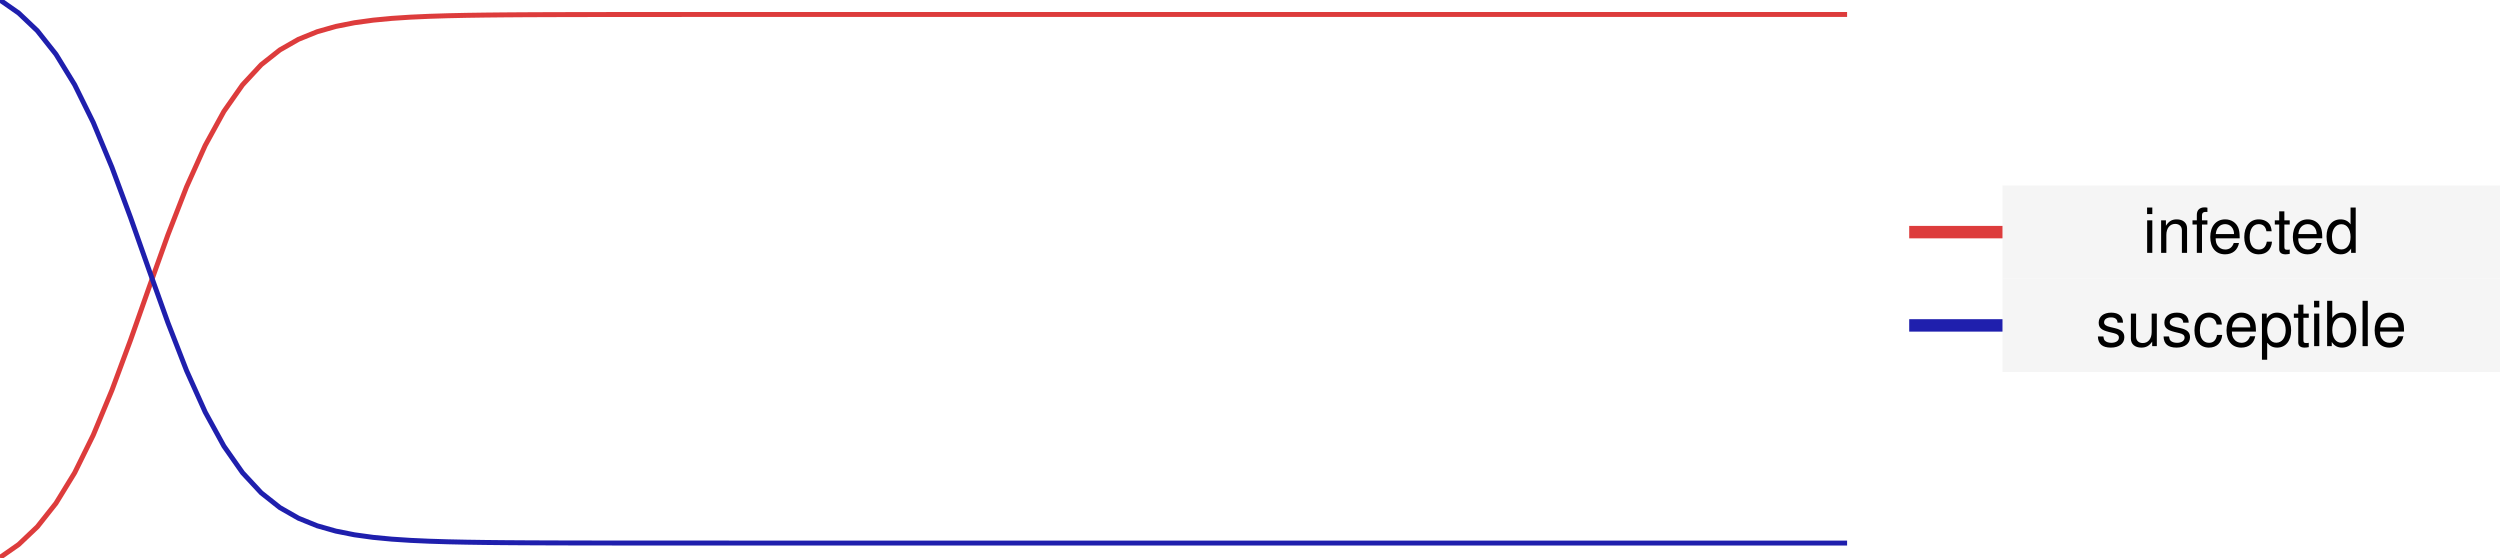
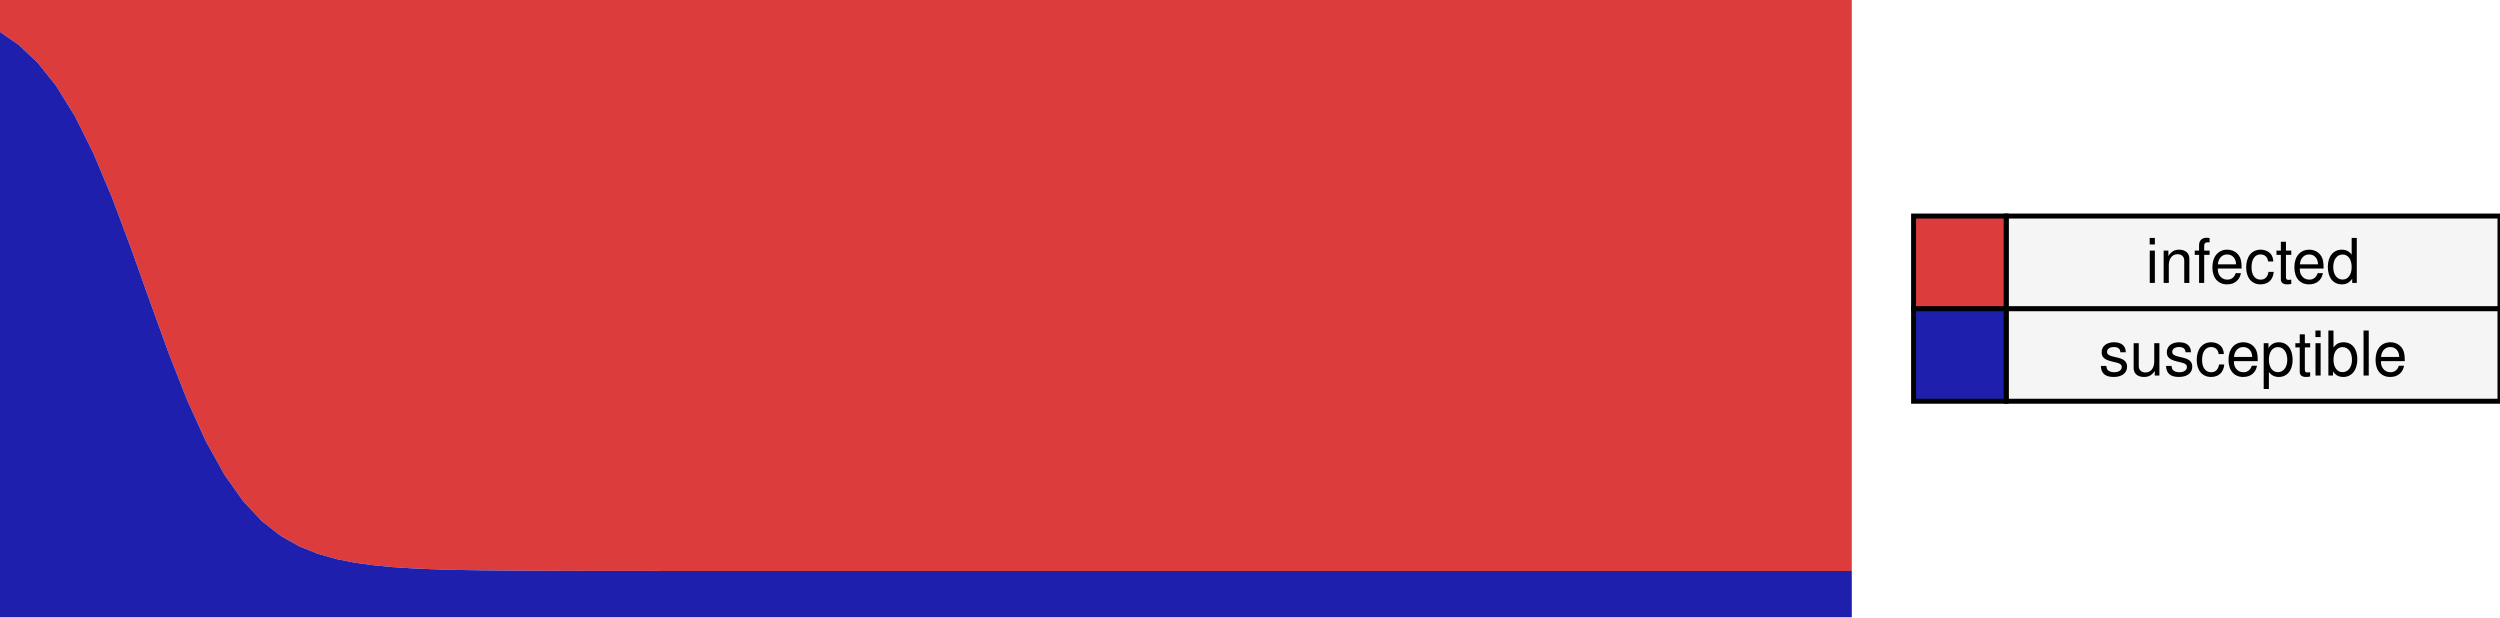
- <svg xmlns="http://www.w3.org/2000/svg" font-size="1" viewBox="0.0 0.0 1000.0 223.01" stroke="rgb(0,0,0)" width="1000" stroke-opacity="1" height="223.01" version="1.1">
+ <svg xmlns="http://www.w3.org/2000/svg" font-size="1" viewBox="0.0 0.0 1000.0 246.914" stroke="rgb(0,0,0)" width="1000" stroke-opacity="1" height="246.914" version="1.1">
  <defs>
  </defs>
-   <g stroke-linejoin="miter" fill-opacity="1.0" fill="rgb(245,245,245)" stroke="rgb(0,0,0)" stroke-linecap="butt" stroke-miterlimit="10.0" stroke-opacity="0.0" stroke-width="1.889">
-     <path d="M 1000,148.818 l -0,-37.313 h -199.005 l -0,37.313 Z" />
+   <g stroke-linejoin="miter" fill-opacity="1.0" fill="rgb(245,245,245)" stroke="rgb(0,0,0)" stroke-linecap="butt" stroke-miterlimit="10.0" stroke-opacity="1.0" stroke-width="1.988">
+     <path d="M 1000,160.494 l -0,-37.037 h -197.531 l -0,37.037 Z" />
  </g>
-   <g stroke-linejoin="miter" fill-opacity="1.0" font-size="24.876px" fill="rgb(0,0,0)" stroke="rgb(0,0,0)" font-family="helvetica" stroke-linecap="butt" stroke-miterlimit="10.0" stroke-opacity="1.0" stroke-width="1.889">
-     <text transform="matrix(1,0,0,1,900.4975,130.1617)" stroke="none" dominant-baseline="middle" text-anchor="middle">susceptible
+   <g stroke-linejoin="miter" fill-opacity="1.0" font-size="24.691px" fill="rgb(0,0,0)" stroke="rgb(0,0,0)" font-family="helvetica" stroke-linecap="butt" stroke-miterlimit="10.0" stroke-opacity="1.0" stroke-width="1.988">
+     <text transform="matrix(1,0,0,1,901.2346,141.9753)" stroke="none" dominant-baseline="middle" text-anchor="middle">susceptible
    </text>
  </g>
-   <g stroke-linejoin="miter" fill-opacity="0.0" fill="rgb(0,0,0)" stroke="rgb(31,31,173)" stroke-linecap="butt" stroke-miterlimit="10.0" stroke-opacity="1.0" stroke-width="4.975">
-     <path d="M 763.682,130.162 h 37.313 " />
+   <g stroke-linejoin="miter" fill-opacity="1.0" fill="rgb(31,31,173)" stroke="rgb(0,0,0)" stroke-linecap="butt" stroke-miterlimit="10.0" stroke-opacity="1.0" stroke-width="1.988">
+     <path d="M 802.469,160.494 l -0,-37.037 h -37.037 l -0,37.037 Z" />
  </g>
-   <g stroke-linejoin="miter" fill-opacity="1.0" fill="rgb(245,245,245)" stroke="rgb(0,0,0)" stroke-linecap="butt" stroke-miterlimit="10.0" stroke-opacity="0.0" stroke-width="1.889">
-     <path d="M 1000,111.505 l -0,-37.313 h -199.005 l -0,37.313 Z" />
+   <g stroke-linejoin="miter" fill-opacity="1.0" fill="rgb(245,245,245)" stroke="rgb(0,0,0)" stroke-linecap="butt" stroke-miterlimit="10.0" stroke-opacity="1.0" stroke-width="1.988">
+     <path d="M 1000,123.457 l -0,-37.037 h -197.531 l -0,37.037 Z" />
  </g>
-   <g stroke-linejoin="miter" fill-opacity="1.0" font-size="24.876px" fill="rgb(0,0,0)" stroke="rgb(0,0,0)" font-family="helvetica" stroke-linecap="butt" stroke-miterlimit="10.0" stroke-opacity="1.0" stroke-width="1.889">
-     <text transform="matrix(1,0,0,1,900.4975,92.8483)" stroke="none" dominant-baseline="middle" text-anchor="middle">infected
+   <g stroke-linejoin="miter" fill-opacity="1.0" font-size="24.691px" fill="rgb(0,0,0)" stroke="rgb(0,0,0)" font-family="helvetica" stroke-linecap="butt" stroke-miterlimit="10.0" stroke-opacity="1.0" stroke-width="1.988">
+     <text transform="matrix(1,0,0,1,901.2346,104.9383)" stroke="none" dominant-baseline="middle" text-anchor="middle">infected
    </text>
  </g>
-   <g stroke-linejoin="miter" fill-opacity="0.0" fill="rgb(0,0,0)" stroke="rgb(221,60,60)" stroke-linecap="butt" stroke-miterlimit="10.0" stroke-opacity="1.0" stroke-width="4.975">
-     <path d="M 763.682,92.848 h 37.313 " />
+   <g stroke-linejoin="miter" fill-opacity="1.0" fill="rgb(221,60,60)" stroke="rgb(0,0,0)" stroke-linecap="butt" stroke-miterlimit="10.0" stroke-opacity="1.0" stroke-width="1.988">
+     <path d="M 802.469,123.457 l -0,-37.037 h -37.037 l -0,37.037 Z" />
  </g>
-   <g stroke-linejoin="miter" fill-opacity="0.0" fill="rgb(0,0,0)" stroke="rgb(221,60,60)" stroke-linecap="butt" opacity="1.0" stroke-miterlimit="10.0" stroke-opacity="1.0" stroke-width="1.99">
-     <path d="M 0,223.01 l 7.463,-5.211 l 7.463,-7.084 l 7.463,-9.421 l 7.463,-12.165 l 7.463,-15.126 l 7.463,-17.941 l 7.463,-20.117 l 7.463,-21.174 l 7.463,-20.838 l 7.463,-19.183 l 7.463,-16.594 l 7.463,-13.593 l 7.463,-10.642 l 7.463,-8.039 l 7.463,-5.909 l 7.463,-4.257 l 7.463,-3.022 l 7.463,-2.123 l 7.463,-1.481 l 7.463,-1.027 l 7.463,-0.71 l 7.463,-0.49 l 7.463,-0.337 l 7.463,-0.232 l 7.463,-0.159 l 7.463,-0.109 l 7.463,-0.075 l 7.463,-0.052 l 7.463,-0.035 l 7.463,-0.024 l 7.463,-0.017 l 7.463,-0.011 l 7.463,-0.008 l 7.463,-0.005 l 7.463,-0.004 l 7.463,-0.003 l 7.463,-0.002 l 7.463,-0.001 l 7.463,-0.001 l 7.463,-0.001 l 7.463,-0 l 7.463,-0 l 7.463,-0 l 7.463,-0 l 7.463,-0 l 7.463,-0 l 7.463,-0 l 7.463,-0 l 7.463,-0 l 7.463,-0 l 7.463,-0 l 7.463,-0 l 7.463,-0 l 7.463,-0 l 7.463,-0 l 7.463,-0 l 7.463,-0 l 7.463,-0 l 7.463,-0 l 7.463,-0 l 7.463,-0 l 7.463,-0 l 7.463,-0 l 7.463,-0 l 7.463,-0 l 7.463,-0 l 7.463,-0 l 7.463,-0 l 7.463,-0 l 7.463,-0 l 7.463,-0 l 7.463,-0 l 7.463,-0 l 7.463,-0 l 7.463,-0 l 7.463,-0 l 7.463,-0 l 7.463,-0 l 7.463,-0 l 7.463,-0 l 7.463,-0 l 7.463,-0 l 7.463,-0 l 7.463,-0 l 7.463,-0 l 7.463,-0 l 7.463,-0 l 7.463,-0 l 7.463,-0 l 7.463,-0 l 7.463,-0 l 7.463,-0 l 7.463,-0 l 7.463,-0 l 7.463,-0 l 7.463,-0 l 7.463,-0 l 7.463,-0 l 7.463,-0 " />
+   <g stroke-linejoin="miter" fill-opacity="1.0" fill="rgb(221,60,60)" stroke="rgb(0,0,0)" stroke-linecap="butt" stroke-miterlimit="10.0" stroke-opacity="0.0" stroke-width="1.988">
+     <path d="M 0,12.778 l 7.482,5.173 l 7.482,7.032 l 7.482,9.351 l 7.482,12.075 l 7.482,15.014 l 7.482,17.808 l 7.482,19.968 l 7.482,21.017 l 7.482,20.684 l 7.482,19.041 l 7.482,16.471 l 7.482,13.492 l 7.482,10.563 l 7.482,7.979 l 7.482,5.865 l 7.482,4.225 l 7.482,3 l 7.482,2.107 l 7.482,1.47 l 7.482,1.02 l 7.482,0.705 l 7.482,0.486 l 7.482,0.335 l 7.482,0.23 l 7.482,0.158 l 7.482,0.109 l 7.482,0.075 l 7.482,0.051 l 7.482,0.035 l 7.482,0.024 l 7.482,0.017 l 7.482,0.011 l 7.482,0.008 l 7.482,0.005 l 7.482,0.004 l 7.482,0.003 l 7.482,0.002 l 7.482,0.001 l 7.482,0.001 l 7.482,0.001 l 7.482,0 l 7.482,0 l 7.482,0 l 7.482,0 l 7.482,0 l 7.482,0 l 7.482,0 l 7.482,0 l 7.482,0 l 7.482,0 l 7.482,0 l 7.482,0 l 7.482,0 l 7.482,0 l 7.482,0 l 7.482,0 l 7.482,0 l 7.482,0 l 7.482,0 l 7.482,0 l 7.482,0 l 7.482,0 l 7.482,0 l 7.482,0 l 7.482,0 l 7.482,0 l 7.482,0 l 7.482,0 l 7.482,0 l 7.482,0 l 7.482,0 l 7.482,0 l 7.482,0 l 7.482,0 l 7.482,0 l 7.482,0 l 7.482,0 l 7.482,0 l 7.482,0 l 7.482,0 l 7.482,0 l 7.482,0 l 7.482,0 l 7.482,0 l 7.482,0 l 7.482,0 l 7.482,0 l 7.482,0 l 7.482,0 l 7.482,0 l 7.482,0 l 7.482,0 l 7.482,0 l 7.482,0 l 7.482,0 l 7.482,0 l 7.482,0 l 7.482,0 l 7.482,0 v -228.395 l -7.482,-0 l -7.482,0 l -7.482,0 l -7.482,-0 h -7.482 h -7.482 h -7.482 h -7.482 l -7.482,0 l -7.482,-0 h -7.482 l -7.482,-0 l -7.482,-0 h -7.482 l -7.482,0 l -7.482,-0 h -7.482 h -7.482 h -7.482 l -7.482,0 l -7.482,-0 l -7.482,0 l -7.482,-0 h -7.482 h -7.482 l -7.482,0 h -7.482 l -7.482,-0 h -7.482 l -7.482,-0 l -7.482,0 h -7.482 l -7.482,0 h -7.482 h -7.482 h -7.482 l -7.482,0 h -7.482 h -7.482 h -7.482 l -7.482,-0 l -7.482,0 l -7.482,-0 l -7.482,0 h -7.482 l -7.482,-0 l -7.482,0 l -7.482,0 h -7.482 l -7.482,-0 l -7.482,-0 h -7.482 h -7.482 l -7.482,0 l -7.482,0 h -7.482 l -7.482,0 l -7.482,0 l -7.482,0 l -7.482,-0 h -7.482 h -7.482 h -7.482 l -7.482,-0 h -7.482 l -7.482,0 l -7.482,0 h -7.482 h -7.482 l -7.482,-0 l -7.482,-0 l -7.482,0 h -7.482 h -7.482 h -7.482 l -7.482,-0 l -7.482,-0 l -7.482,-0 h -7.482 h -7.482 h -7.482 l -7.482,0 l -7.482,-0 l -7.482,0 l -7.482,0 h -7.482 h -7.482 l -7.482,0 l -7.482,-0 h -7.482 l -7.482,0 h -7.482 l -7.482,-0 l -7.482,-0 l -7.482,0 h -7.482 l -7.482,-0 l -7.482,-0 l -7.482,0 Z" />
  </g>
-   <g stroke-linejoin="miter" fill-opacity="0.0" fill="rgb(0,0,0)" stroke="rgb(31,31,173)" stroke-linecap="butt" opacity="1.0" stroke-miterlimit="10.0" stroke-opacity="1.0" stroke-width="1.99">
-     <path d="M 0,-0 l 7.463,5.211 l 7.463,7.084 l 7.463,9.421 l 7.463,12.165 l 7.463,15.126 l 7.463,17.941 l 7.463,20.117 l 7.463,21.174 l 7.463,20.838 l 7.463,19.183 l 7.463,16.594 l 7.463,13.593 l 7.463,10.642 l 7.463,8.039 l 7.463,5.909 l 7.463,4.257 l 7.463,3.022 l 7.463,2.123 l 7.463,1.481 l 7.463,1.027 l 7.463,0.71 l 7.463,0.49 l 7.463,0.337 l 7.463,0.232 l 7.463,0.159 l 7.463,0.109 l 7.463,0.075 l 7.463,0.052 l 7.463,0.035 l 7.463,0.024 l 7.463,0.017 l 7.463,0.011 l 7.463,0.008 l 7.463,0.005 l 7.463,0.004 l 7.463,0.003 l 7.463,0.002 l 7.463,0.001 l 7.463,0.001 l 7.463,0.001 l 7.463,0 l 7.463,0 l 7.463,0 l 7.463,0 l 7.463,0 l 7.463,0 l 7.463,0 l 7.463,0 l 7.463,0 l 7.463,0 l 7.463,0 l 7.463,0 l 7.463,0 l 7.463,0 l 7.463,0 l 7.463,0 l 7.463,0 l 7.463,0 l 7.463,0 l 7.463,0 l 7.463,0 l 7.463,0 l 7.463,0 l 7.463,0 l 7.463,0 l 7.463,0 l 7.463,0 l 7.463,0 l 7.463,0 l 7.463,0 l 7.463,0 l 7.463,0 l 7.463,0 l 7.463,0 l 7.463,0 l 7.463,0 l 7.463,0 l 7.463,0 l 7.463,0 l 7.463,0 l 7.463,0 l 7.463,0 l 7.463,0 l 7.463,0 l 7.463,0 l 7.463,0 l 7.463,0 l 7.463,0 l 7.463,0 l 7.463,0 l 7.463,0 l 7.463,0 l 7.463,0 l 7.463,0 l 7.463,0 l 7.463,0 l 7.463,0 l 7.463,0 l 7.463,0 " />
+   <g stroke-linejoin="miter" fill-opacity="1.0" fill="rgb(31,31,173)" stroke="rgb(0,0,0)" stroke-linecap="butt" stroke-miterlimit="10.0" stroke-opacity="0.0" stroke-width="1.988">
+     <path d="M 0,246.914 h 7.482 h 7.482 h 7.482 h 7.482 h 7.482 h 7.482 h 7.482 h 7.482 h 7.482 h 7.482 h 7.482 h 7.482 h 7.482 h 7.482 h 7.482 h 7.482 h 7.482 h 7.482 h 7.482 h 7.482 h 7.482 h 7.482 h 7.482 h 7.482 h 7.482 h 7.482 h 7.482 h 7.482 h 7.482 h 7.482 h 7.482 h 7.482 h 7.482 h 7.482 h 7.482 h 7.482 h 7.482 h 7.482 h 7.482 h 7.482 h 7.482 h 7.482 h 7.482 h 7.482 h 7.482 h 7.482 h 7.482 h 7.482 h 7.482 h 7.482 h 7.482 h 7.482 h 7.482 h 7.482 h 7.482 h 7.482 h 7.482 h 7.482 h 7.482 h 7.482 h 7.482 h 7.482 h 7.482 h 7.482 h 7.482 h 7.482 h 7.482 h 7.482 h 7.482 h 7.482 h 7.482 h 7.482 h 7.482 h 7.482 h 7.482 h 7.482 h 7.482 h 7.482 h 7.482 h 7.482 h 7.482 h 7.482 h 7.482 h 7.482 h 7.482 h 7.482 h 7.482 h 7.482 h 7.482 h 7.482 h 7.482 h 7.482 h 7.482 h 7.482 h 7.482 h 7.482 h 7.482 h 7.482 h 7.482 v -18.518 l -7.482,-0 l -7.482,-0 l -7.482,-0 l -7.482,-0 l -7.482,-0 l -7.482,-0 l -7.482,-0 l -7.482,-0 l -7.482,-0 l -7.482,-0 l -7.482,-0 l -7.482,-0 l -7.482,-0 l -7.482,-0 l -7.482,-0 l -7.482,-0 l -7.482,-0 l -7.482,-0 l -7.482,-0 l -7.482,-0 l -7.482,-0 l -7.482,-0 l -7.482,-0 l -7.482,-0 l -7.482,-0 l -7.482,-0 l -7.482,-0 l -7.482,-0 l -7.482,-0 l -7.482,-0 l -7.482,-0 l -7.482,-0 l -7.482,-0 l -7.482,-0 l -7.482,-0 l -7.482,-0 l -7.482,-0 l -7.482,-0 l -7.482,-0 l -7.482,-0 l -7.482,-0 l -7.482,-0 l -7.482,-0 l -7.482,-0 l -7.482,-0 l -7.482,-0 l -7.482,-0 l -7.482,-0 l -7.482,-0 l -7.482,-0 l -7.482,-0 l -7.482,-0 l -7.482,-0 l -7.482,-0 l -7.482,-0 l -7.482,-0 l -7.482,-0 l -7.482,-0 l -7.482,-0 l -7.482,-0.001 l -7.482,-0.001 l -7.482,-0.001 l -7.482,-0.002 l -7.482,-0.003 l -7.482,-0.004 l -7.482,-0.005 l -7.482,-0.008 l -7.482,-0.011 l -7.482,-0.017 l -7.482,-0.024 l -7.482,-0.035 l -7.482,-0.051 l -7.482,-0.075 l -7.482,-0.109 l -7.482,-0.158 l -7.482,-0.23 l -7.482,-0.335 l -7.482,-0.486 l -7.482,-0.705 l -7.482,-1.02 l -7.482,-1.47 l -7.482,-2.107 l -7.482,-3 l -7.482,-4.225 l -7.482,-5.865 l -7.482,-7.979 l -7.482,-10.563 l -7.482,-13.492 l -7.482,-16.471 l -7.482,-19.041 l -7.482,-20.684 l -7.482,-21.017 l -7.482,-19.968 l -7.482,-17.808 l -7.482,-15.014 l -7.482,-12.075 l -7.482,-9.351 l -7.482,-7.032 l -7.482,-5.173 Z" />
  </g>
</svg>
